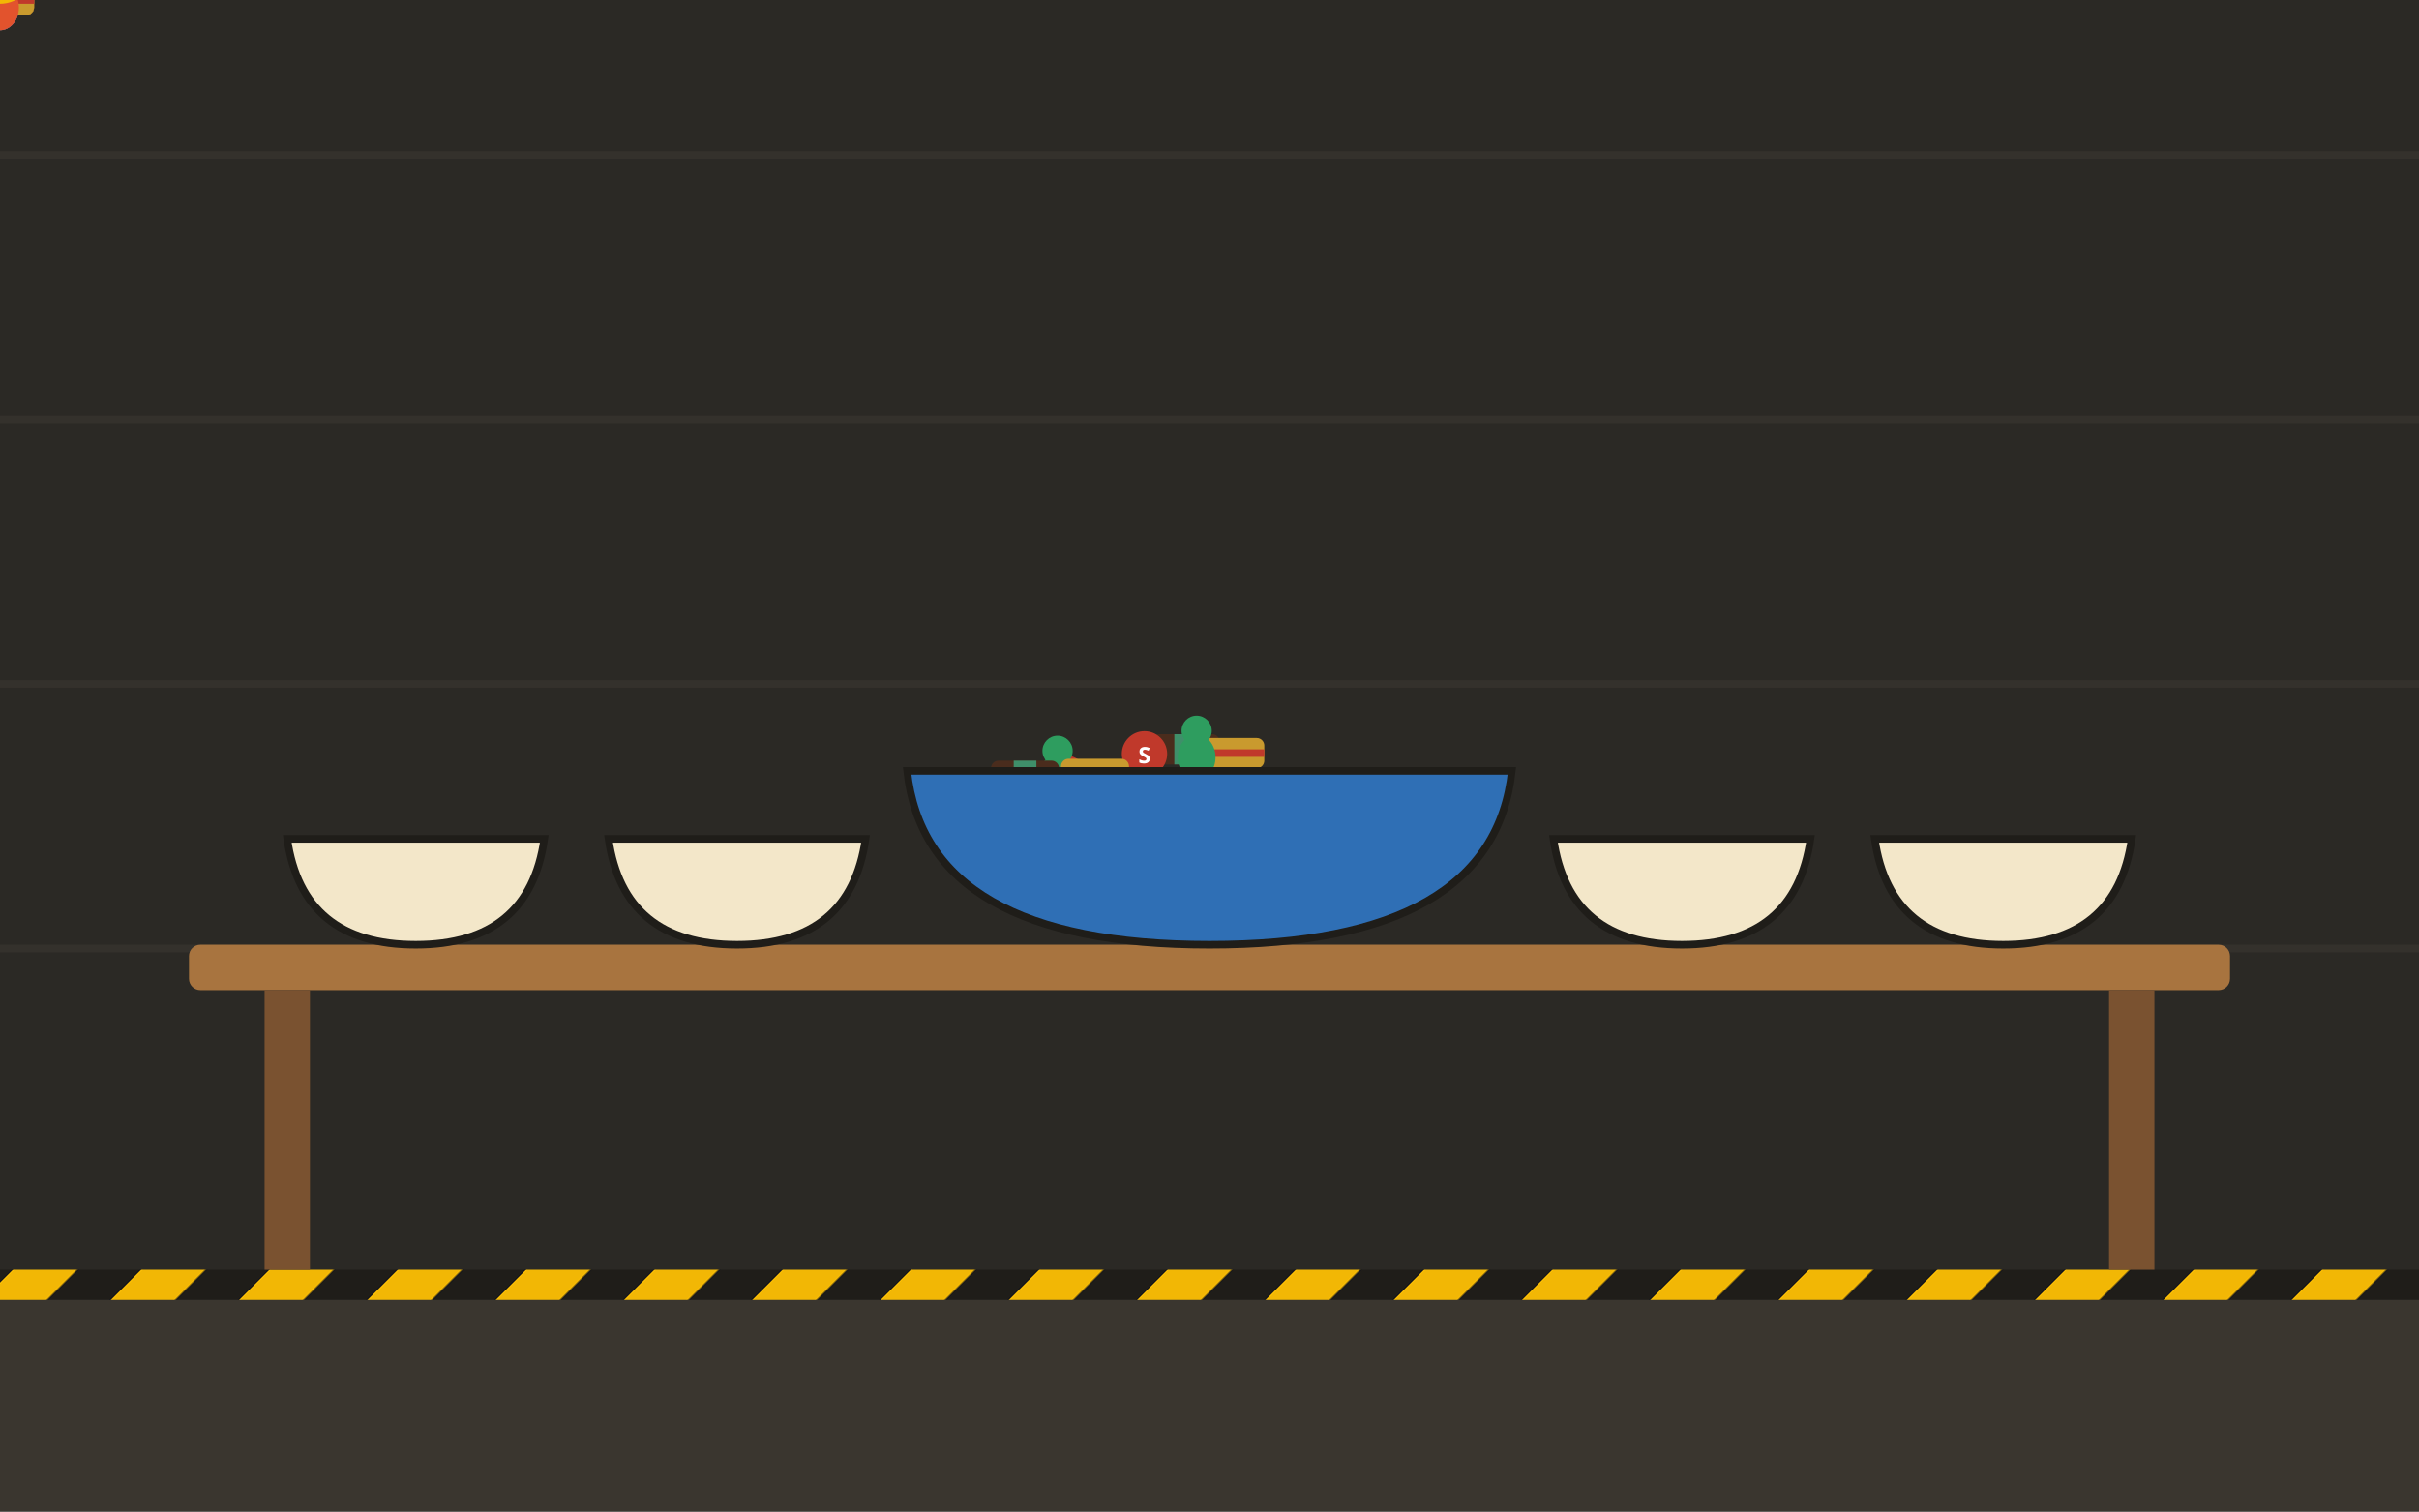
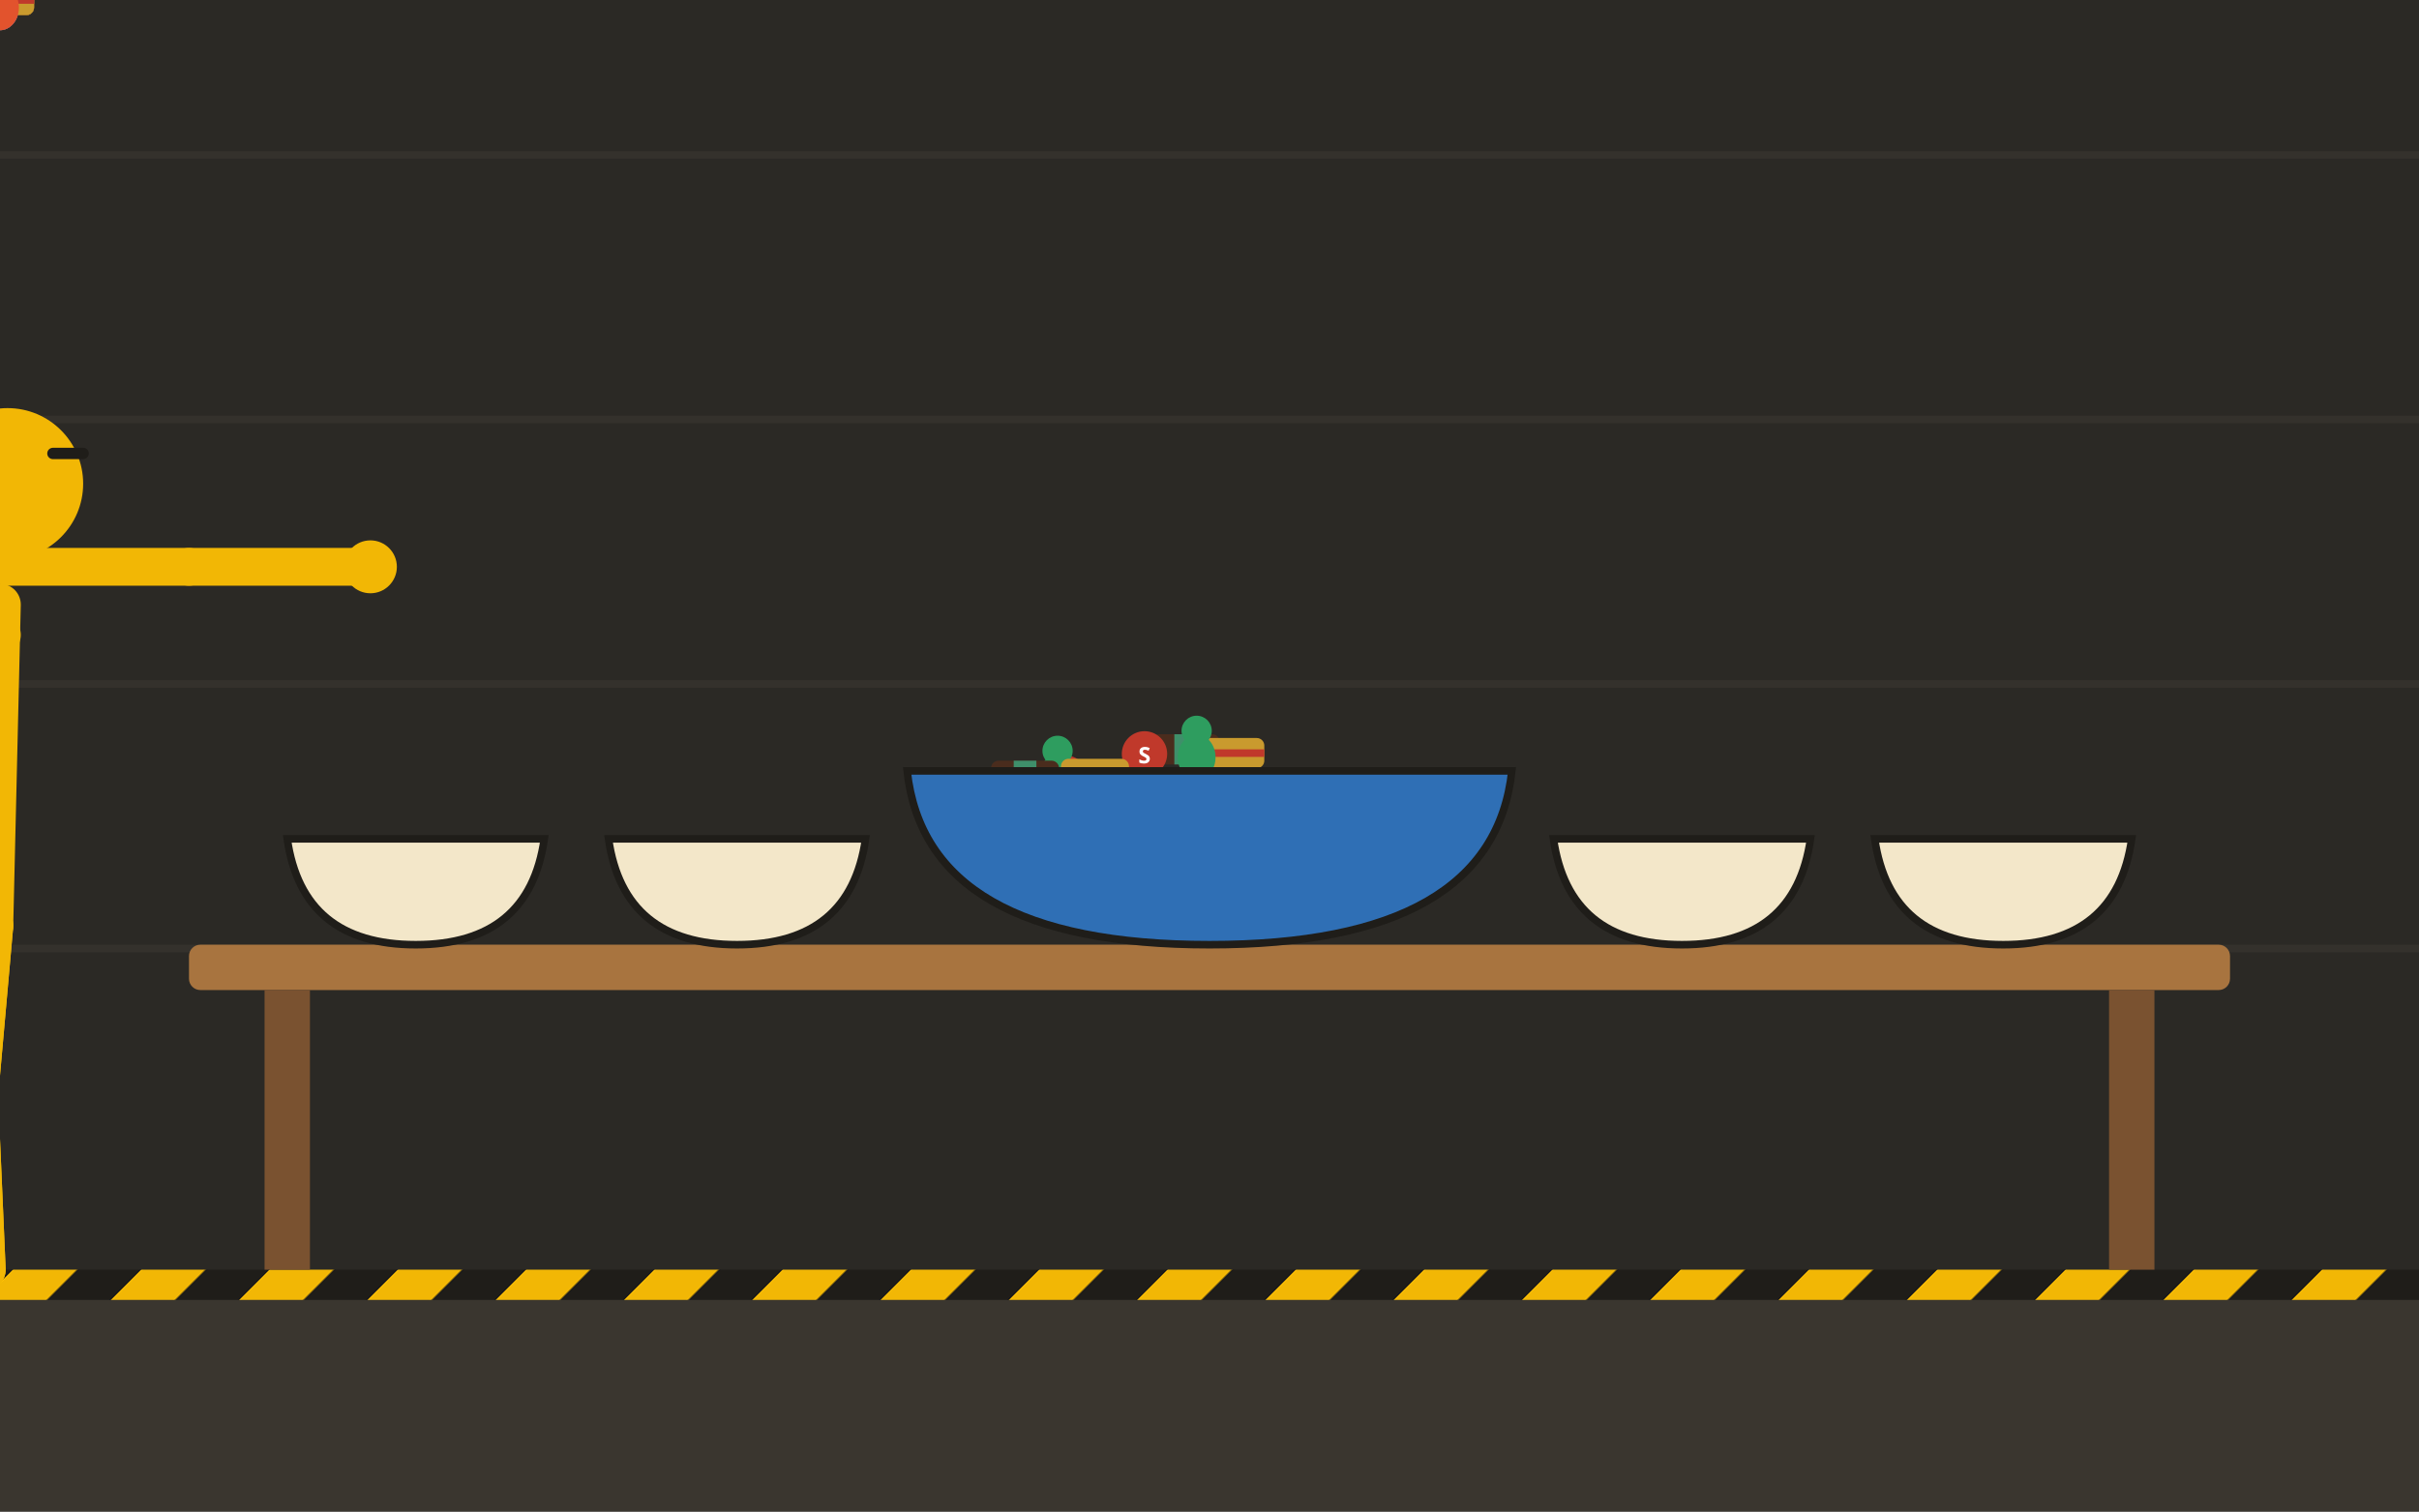
<svg xmlns="http://www.w3.org/2000/svg" viewBox="0 0 640 400" role="img" aria-labelledby="t">
  <style>
.a{animation-duration:10s;animation-iteration-count:infinite;animation-timing-function:linear}
.stride,.stride2{animation:stride .6s ease-in-out infinite alternate;transform-origin:-2px 245px}
.stride2{animation-delay:-.6s}
@keyframes stride{from{transform:rotate(-16deg)}to{transform:rotate(16deg)}}
.label{font:700 13px system-ui,sans-serif;fill:#f3efe6}
- .c0{animation-name:c0;animation-timing-function:ease-in-out;}@keyframes c0{0%{transform:translate(318.89px,200.73px)}4%{transform:translate(318.89px,200.73px)}6%{transform:translate(205.44px,140px)}8%{transform:translate(92px,216px)}100%{transform:translate(92px,216px)}}.c1{animation-name:c1;animation-timing-function:ease-in-out;}@keyframes c1{0%{transform:translate(275.4px,196.93px)}9%{transform:translate(275.4px,196.93px)}11%{transform:translate(226.2px,140px)}13%{transform:translate(177px,216px)}100%{transform:translate(177px,216px)}}.c2{animation-name:c2;animation-timing-function:ease-in-out;}@keyframes c2{0%{transform:translate(313.41px,200.08px)}14%{transform:translate(313.41px,200.08px)}16%{transform:translate(370.21px,140px)}18%{transform:translate(427px,216px)}100%{transform:translate(427px,216px)}}.c3{animation-name:c3;animation-timing-function:ease-in-out;}@keyframes c3{0%{transform:translate(271.11px,204.55px)}19%{transform:translate(271.11px,204.55px)}21%{transform:translate(391.56px,140px)}23%{transform:translate(512px,216px)}100%{transform:translate(512px,216px)}}.c4{animation-name:c4;animation-timing-function:ease-in-out;}@keyframes c4{0%{transform:translate(330.37px,198.93px)}24%{transform:translate(330.37px,198.93px)}26%{transform:translate(217.19px,140px)}28%{transform:translate(104px,216px)}100%{transform:translate(104px,216px)}}.c5{animation-name:c5;animation-timing-function:ease-in-out;}@keyframes c5{0%{transform:translate(294.99px,203.38px)}29%{transform:translate(294.99px,203.38px)}31%{transform:translate(242px,140px)}33%{transform:translate(189px,216px)}100%{transform:translate(189px,216px)}}.c6{animation-name:c6;animation-timing-function:ease-in-out;}@keyframes c6{0%{transform:translate(338.26px,194.92px)}34%{transform:translate(338.26px,194.92px)}36%{transform:translate(388.63px,140px)}38%{transform:translate(439px,216px)}100%{transform:translate(439px,216px)}}.c7{animation-name:c7;animation-timing-function:ease-in-out;}@keyframes c7{0%{transform:translate(319.83px,196.82px)}39%{transform:translate(319.83px,196.82px)}41%{transform:translate(421.92px,140px)}43%{transform:translate(524px,216px)}100%{transform:translate(524px,216px)}}.c8{animation-name:c8;animation-timing-function:ease-in-out;}@keyframes c8{0%{transform:translate(339.95px,195.9px)}44%{transform:translate(339.95px,195.9px)}46%{transform:translate(227.97px,140px)}48%{transform:translate(116px,216px)}100%{transform:translate(116px,216px)}}.c9{animation-name:c9;animation-timing-function:ease-in-out;}@keyframes c9{0%{transform:translate(327.01px,199.85px)}49%{transform:translate(327.01px,199.85px)}51%{transform:translate(264px,140px)}53%{transform:translate(201px,216px)}100%{transform:translate(201px,216px)}}.c10{animation-name:c10;animation-timing-function:ease-in-out;}@keyframes c10{0%{transform:translate(282.44px,194.6px)}54%{transform:translate(282.44px,194.6px)}56%{transform:translate(366.72px,140px)}58%{transform:translate(451px,216px)}100%{transform:translate(451px,216px)}}.c11{animation-name:c11;animation-timing-function:ease-in-out;}@keyframes c11{0%{transform:translate(370.94px,205.64px)}59%{transform:translate(370.94px,205.64px)}61%{transform:translate(453.47px,140px)}63%{transform:translate(536px,216px)}100%{transform:translate(536px,216px)}}.c12{animation-name:c12;animation-timing-function:ease-in-out;}@keyframes c12{0%{transform:translate(276.01px,199.33px)}64%{transform:translate(276.01px,199.33px)}66%{transform:translate(202px,140px)}68%{transform:translate(128px,216px)}100%{transform:translate(128px,216px)}}.c13{animation-name:c13;animation-timing-function:ease-in-out;}@keyframes c13{0%{transform:translate(372.86px,196.27px)}69%{transform:translate(372.86px,196.27px)}71%{transform:translate(292.93px,140px)}73%{transform:translate(213px,216px)}100%{transform:translate(213px,216px)}}.c14{animation-name:c14;animation-timing-function:ease-in-out;}@keyframes c14{0%{transform:translate(310.63px,200.6px)}74%{transform:translate(310.63px,200.6px)}76%{transform:translate(386.82px,140px)}78%{transform:translate(463px,216px)}100%{transform:translate(463px,216px)}}.c15{animation-name:c15;animation-timing-function:ease-in-out;}@keyframes c15{0%{transform:translate(339.94px,197.37px)}79%{transform:translate(339.94px,197.37px)}81%{transform:translate(443.97px,140px)}83%{transform:translate(548px,216px)}100%{transform:translate(548px,216px)}}.hand{animation-name:hand;animation-timing-function:ease-in-out;}@keyframes hand{0%{transform:translate(320px,120px)}2.5%{transform:translate(318.89px,194.73px)}4%{transform:translate(318.89px,194.73px)}6%{transform:translate(205.44px,134px)}7.5%{transform:translate(275.4px,190.93px)}8%{transform:translate(92px,210px)}9%{transform:translate(275.4px,190.93px)}11%{transform:translate(226.2px,134px)}12.5%{transform:translate(313.41px,194.08px)}13%{transform:translate(177px,210px)}14%{transform:translate(313.41px,194.08px)}16%{transform:translate(370.21px,134px)}17.5%{transform:translate(271.11px,198.55px)}18%{transform:translate(427px,210px)}19%{transform:translate(271.11px,198.55px)}21%{transform:translate(391.56px,134px)}22.5%{transform:translate(330.37px,192.93px)}23%{transform:translate(512px,210px)}24%{transform:translate(330.37px,192.93px)}26%{transform:translate(217.19px,134px)}27.5%{transform:translate(294.99px,197.38px)}28%{transform:translate(104px,210px)}29%{transform:translate(294.99px,197.38px)}31%{transform:translate(242px,134px)}32.5%{transform:translate(338.26px,188.92px)}33%{transform:translate(189px,210px)}34%{transform:translate(338.26px,188.92px)}36%{transform:translate(388.63px,134px)}37.5%{transform:translate(319.83px,190.82px)}38%{transform:translate(439px,210px)}39%{transform:translate(319.83px,190.82px)}41%{transform:translate(421.92px,134px)}42.5%{transform:translate(339.95px,189.9px)}43%{transform:translate(524px,210px)}44%{transform:translate(339.95px,189.9px)}46%{transform:translate(227.97px,134px)}47.5%{transform:translate(327.01px,193.85px)}48%{transform:translate(116px,210px)}49%{transform:translate(327.01px,193.85px)}51%{transform:translate(264px,134px)}52.5%{transform:translate(282.44px,188.6px)}53%{transform:translate(201px,210px)}54%{transform:translate(282.44px,188.6px)}56%{transform:translate(366.72px,134px)}57.5%{transform:translate(370.94px,199.64px)}58%{transform:translate(451px,210px)}59%{transform:translate(370.94px,199.64px)}61%{transform:translate(453.47px,134px)}62.5%{transform:translate(276.01px,193.33px)}63%{transform:translate(536px,210px)}64%{transform:translate(276.01px,193.33px)}66%{transform:translate(202px,134px)}67.5%{transform:translate(372.86px,190.27px)}68%{transform:translate(128px,210px)}69%{transform:translate(372.86px,190.27px)}71%{transform:translate(292.93px,134px)}72.5%{transform:translate(310.63px,194.6px)}73%{transform:translate(213px,210px)}74%{transform:translate(310.63px,194.6px)}76%{transform:translate(386.82px,134px)}77.5%{transform:translate(339.94px,191.37px)}78%{transform:translate(463px,210px)}79%{transform:translate(339.94px,191.37px)}81%{transform:translate(443.97px,134px)}83%{transform:translate(548px,210px)}90%{transform:translate(320px,120px)}100%{transform:translate(320px,120px)}}.fade{animation-name:fade;animation-timing-function:steps(1,end);}@keyframes fade{0%{opacity:0}0%{opacity:1}96%{opacity:0}100%{opacity:0}}
+ .c0{animation-name:c0;animation-timing-function:ease-in-out;}@keyframes c0{0%{transform:translate(318.89px,200.73px)}4%{transform:translate(318.89px,200.73px)}6%{transform:translate(205.44px,160px)}8%{transform:translate(92px,216px)}100%{transform:translate(92px,216px)}}.c1{animation-name:c1;animation-timing-function:ease-in-out;}@keyframes c1{0%{transform:translate(275.4px,196.93px)}9%{transform:translate(275.4px,196.93px)}11%{transform:translate(226.2px,160px)}13%{transform:translate(177px,216px)}100%{transform:translate(177px,216px)}}.c2{animation-name:c2;animation-timing-function:ease-in-out;}@keyframes c2{0%{transform:translate(313.41px,200.08px)}14%{transform:translate(313.41px,200.08px)}16%{transform:translate(370.21px,160px)}18%{transform:translate(427px,216px)}100%{transform:translate(427px,216px)}}.c3{animation-name:c3;animation-timing-function:ease-in-out;}@keyframes c3{0%{transform:translate(271.11px,204.55px)}19%{transform:translate(271.11px,204.55px)}21%{transform:translate(391.56px,160px)}23%{transform:translate(512px,216px)}100%{transform:translate(512px,216px)}}.c4{animation-name:c4;animation-timing-function:ease-in-out;}@keyframes c4{0%{transform:translate(330.37px,198.93px)}24%{transform:translate(330.37px,198.93px)}26%{transform:translate(217.19px,160px)}28%{transform:translate(104px,216px)}100%{transform:translate(104px,216px)}}.c5{animation-name:c5;animation-timing-function:ease-in-out;}@keyframes c5{0%{transform:translate(294.99px,203.38px)}29%{transform:translate(294.99px,203.38px)}31%{transform:translate(242px,160px)}33%{transform:translate(189px,216px)}100%{transform:translate(189px,216px)}}.c6{animation-name:c6;animation-timing-function:ease-in-out;}@keyframes c6{0%{transform:translate(338.26px,194.92px)}34%{transform:translate(338.26px,194.92px)}36%{transform:translate(388.63px,160px)}38%{transform:translate(439px,216px)}100%{transform:translate(439px,216px)}}.c7{animation-name:c7;animation-timing-function:ease-in-out;}@keyframes c7{0%{transform:translate(319.83px,196.82px)}39%{transform:translate(319.83px,196.82px)}41%{transform:translate(421.92px,160px)}43%{transform:translate(524px,216px)}100%{transform:translate(524px,216px)}}.c8{animation-name:c8;animation-timing-function:ease-in-out;}@keyframes c8{0%{transform:translate(339.95px,195.9px)}44%{transform:translate(339.95px,195.9px)}46%{transform:translate(227.97px,160px)}48%{transform:translate(116px,216px)}100%{transform:translate(116px,216px)}}.c9{animation-name:c9;animation-timing-function:ease-in-out;}@keyframes c9{0%{transform:translate(327.01px,199.85px)}49%{transform:translate(327.01px,199.85px)}51%{transform:translate(264px,160px)}53%{transform:translate(201px,216px)}100%{transform:translate(201px,216px)}}.c10{animation-name:c10;animation-timing-function:ease-in-out;}@keyframes c10{0%{transform:translate(282.44px,194.6px)}54%{transform:translate(282.44px,194.6px)}56%{transform:translate(366.72px,160px)}58%{transform:translate(451px,216px)}100%{transform:translate(451px,216px)}}.c11{animation-name:c11;animation-timing-function:ease-in-out;}@keyframes c11{0%{transform:translate(370.94px,205.64px)}59%{transform:translate(370.94px,205.64px)}61%{transform:translate(453.47px,160px)}63%{transform:translate(536px,216px)}100%{transform:translate(536px,216px)}}.c12{animation-name:c12;animation-timing-function:ease-in-out;}@keyframes c12{0%{transform:translate(276.01px,199.33px)}64%{transform:translate(276.01px,199.33px)}66%{transform:translate(202px,160px)}68%{transform:translate(128px,216px)}100%{transform:translate(128px,216px)}}.c13{animation-name:c13;animation-timing-function:ease-in-out;}@keyframes c13{0%{transform:translate(372.86px,196.27px)}69%{transform:translate(372.86px,196.27px)}71%{transform:translate(292.93px,160px)}73%{transform:translate(213px,216px)}100%{transform:translate(213px,216px)}}.c14{animation-name:c14;animation-timing-function:ease-in-out;}@keyframes c14{0%{transform:translate(310.63px,200.6px)}74%{transform:translate(310.63px,200.6px)}76%{transform:translate(386.82px,160px)}78%{transform:translate(463px,216px)}100%{transform:translate(463px,216px)}}.c15{animation-name:c15;animation-timing-function:ease-in-out;}@keyframes c15{0%{transform:translate(339.94px,197.37px)}79%{transform:translate(339.94px,197.37px)}81%{transform:translate(443.97px,160px)}83%{transform:translate(548px,216px)}100%{transform:translate(548px,216px)}}.step{animation-name:step;animation-timing-function:ease-in-out;}@keyframes step{0%{transform:translate(264px,0px)}2.5%{transform:translate(262.89px,0px)}4%{transform:translate(262.89px,0px)}6%{transform:translate(149.44px,0px)}7.5%{transform:translate(219.4px,0px)}8%{transform:translate(36px,0px)}9%{transform:translate(219.4px,0px)}11%{transform:translate(170.2px,0px)}12.5%{transform:translate(257.41px,0px)}13%{transform:translate(121px,0px)}14%{transform:translate(257.41px,0px)}16%{transform:translate(314.21px,0px)}17.5%{transform:translate(215.11px,0px)}18%{transform:translate(371px,0px)}19%{transform:translate(215.11px,0px)}21%{transform:translate(335.56px,0px)}22.5%{transform:translate(274.37px,0px)}23%{transform:translate(456px,0px)}24%{transform:translate(274.37px,0px)}26%{transform:translate(161.19px,0px)}27.5%{transform:translate(238.99px,0px)}28%{transform:translate(48px,0px)}29%{transform:translate(238.99px,0px)}31%{transform:translate(186px,0px)}32.5%{transform:translate(282.26px,0px)}33%{transform:translate(133px,0px)}34%{transform:translate(282.26px,0px)}36%{transform:translate(332.63px,0px)}37.5%{transform:translate(263.83px,0px)}38%{transform:translate(383px,0px)}39%{transform:translate(263.83px,0px)}41%{transform:translate(365.92px,0px)}42.5%{transform:translate(283.95px,0px)}43%{transform:translate(468px,0px)}44%{transform:translate(283.95px,0px)}46%{transform:translate(171.97px,0px)}47.5%{transform:translate(271.01px,0px)}48%{transform:translate(60px,0px)}49%{transform:translate(271.01px,0px)}51%{transform:translate(208px,0px)}52.5%{transform:translate(226.44px,0px)}53%{transform:translate(145px,0px)}54%{transform:translate(226.44px,0px)}56%{transform:translate(310.72px,0px)}57.5%{transform:translate(314.94px,0px)}58%{transform:translate(395px,0px)}59%{transform:translate(314.94px,0px)}61%{transform:translate(397.47px,0px)}62.5%{transform:translate(220.01px,0px)}63%{transform:translate(480px,0px)}64%{transform:translate(220.01px,0px)}66%{transform:translate(146px,0px)}67.5%{transform:translate(316.86px,0px)}68%{transform:translate(72px,0px)}69%{transform:translate(316.86px,0px)}71%{transform:translate(236.93px,0px)}72.5%{transform:translate(254.63px,0px)}73%{transform:translate(157px,0px)}74%{transform:translate(254.63px,0px)}76%{transform:translate(330.82px,0px)}77.5%{transform:translate(283.94px,0px)}78%{transform:translate(407px,0px)}79%{transform:translate(283.94px,0px)}81%{transform:translate(387.97px,0px)}83%{transform:translate(492px,0px)}90%{transform:translate(264px,0px)}100%{transform:translate(264px,0px)}}.sortu{animation-name:sortu;animation-timing-function:ease-in-out;transform-origin:2px 150px;}@keyframes sortu{0%{transform:rotate(82.79deg)}2.5%{transform:rotate(82.81deg)}4%{transform:rotate(82.81deg)}6%{transform:rotate(61.87deg)}7.5%{transform:rotate(82.55deg)}8%{transform:rotate(80.02deg)}9%{transform:rotate(82.55deg)}11%{transform:rotate(61.87deg)}12.5%{transform:rotate(82.79deg)}13%{transform:rotate(80.02deg)}14%{transform:rotate(82.79deg)}16%{transform:rotate(61.87deg)}17.5%{transform:rotate(82.71deg)}18%{transform:rotate(80.02deg)}19%{transform:rotate(82.71deg)}21%{transform:rotate(61.87deg)}22.5%{transform:rotate(82.73deg)}23%{transform:rotate(80.02deg)}24%{transform:rotate(82.73deg)}26%{transform:rotate(61.87deg)}27.5%{transform:rotate(82.78deg)}28%{transform:rotate(80.02deg)}29%{transform:rotate(82.78deg)}31%{transform:rotate(61.87deg)}32.5%{transform:rotate(82.26deg)}33%{transform:rotate(80.02deg)}34%{transform:rotate(82.26deg)}36%{transform:rotate(61.87deg)}37.5%{transform:rotate(82.53deg)}38%{transform:rotate(80.02deg)}39%{transform:rotate(82.53deg)}41%{transform:rotate(61.87deg)}42.5%{transform:rotate(82.41deg)}43%{transform:rotate(80.02deg)}44%{transform:rotate(82.41deg)}46%{transform:rotate(61.87deg)}47.5%{transform:rotate(82.78deg)}48%{transform:rotate(80.02deg)}49%{transform:rotate(82.78deg)}51%{transform:rotate(61.87deg)}52.5%{transform:rotate(82.21deg)}53%{transform:rotate(80.02deg)}54%{transform:rotate(82.21deg)}56%{transform:rotate(61.87deg)}57.5%{transform:rotate(82.61deg)}58%{transform:rotate(80.02deg)}59%{transform:rotate(82.61deg)}61%{transform:rotate(61.87deg)}62.5%{transform:rotate(82.75deg)}63%{transform:rotate(80.02deg)}64%{transform:rotate(82.75deg)}66%{transform:rotate(61.87deg)}67.5%{transform:rotate(82.46deg)}68%{transform:rotate(80.02deg)}69%{transform:rotate(82.46deg)}71%{transform:rotate(61.87deg)}72.5%{transform:rotate(82.81deg)}73%{transform:rotate(80.02deg)}74%{transform:rotate(82.81deg)}76%{transform:rotate(61.87deg)}77.5%{transform:rotate(82.59deg)}78%{transform:rotate(80.02deg)}79%{transform:rotate(82.59deg)}81%{transform:rotate(61.87deg)}83%{transform:rotate(80.02deg)}90%{transform:rotate(82.79deg)}100%{transform:rotate(82.79deg)}}.sortf{animation-name:sortf;animation-timing-function:ease-in-out;transform-origin:50px 150px;}@keyframes sortf{0%{transform:rotate(-84.72deg)}2.5%{transform:rotate(-83.88deg)}4%{transform:rotate(-83.88deg)}6%{transform:rotate(-111.06deg)}7.5%{transform:rotate(-88.12deg)}8%{transform:rotate(-62.16deg)}9%{transform:rotate(-88.12deg)}11%{transform:rotate(-111.06deg)}12.5%{transform:rotate(-84.63deg)}13%{transform:rotate(-62.16deg)}14%{transform:rotate(-84.63deg)}16%{transform:rotate(-111.06deg)}17.5%{transform:rotate(-79.21deg)}18%{transform:rotate(-62.16deg)}19%{transform:rotate(-79.21deg)}21%{transform:rotate(-111.06deg)}22.5%{transform:rotate(-85.93deg)}23%{transform:rotate(-62.16deg)}24%{transform:rotate(-85.93deg)}26%{transform:rotate(-111.06deg)}27.5%{transform:rotate(-80.68deg)}28%{transform:rotate(-62.16deg)}29%{transform:rotate(-80.68deg)}31%{transform:rotate(-111.06deg)}32.5%{transform:rotate(-90.22deg)}33%{transform:rotate(-62.16deg)}34%{transform:rotate(-90.22deg)}36%{transform:rotate(-111.06deg)}37.5%{transform:rotate(-88.24deg)}38%{transform:rotate(-62.16deg)}39%{transform:rotate(-88.24deg)}41%{transform:rotate(-111.06deg)}42.5%{transform:rotate(-89.21deg)}43%{transform:rotate(-62.16deg)}44%{transform:rotate(-89.21deg)}46%{transform:rotate(-111.06deg)}47.5%{transform:rotate(-84.9deg)}48%{transform:rotate(-62.16deg)}49%{transform:rotate(-84.9deg)}51%{transform:rotate(-111.06deg)}52.5%{transform:rotate(-90.54deg)}53%{transform:rotate(-62.16deg)}54%{transform:rotate(-90.54deg)}56%{transform:rotate(-111.06deg)}57.5%{transform:rotate(-77.79deg)}58%{transform:rotate(-62.16deg)}59%{transform:rotate(-77.79deg)}61%{transform:rotate(-111.06deg)}62.5%{transform:rotate(-85.48deg)}63%{transform:rotate(-62.16deg)}64%{transform:rotate(-85.48deg)}66%{transform:rotate(-111.06deg)}67.5%{transform:rotate(-88.82deg)}68%{transform:rotate(-62.16deg)}69%{transform:rotate(-88.82deg)}71%{transform:rotate(-111.06deg)}72.5%{transform:rotate(-84.02deg)}73%{transform:rotate(-62.16deg)}74%{transform:rotate(-84.02deg)}76%{transform:rotate(-111.06deg)}77.5%{transform:rotate(-87.65deg)}78%{transform:rotate(-62.16deg)}79%{transform:rotate(-87.65deg)}81%{transform:rotate(-111.06deg)}83%{transform:rotate(-62.16deg)}90%{transform:rotate(-84.72deg)}100%{transform:rotate(-84.72deg)}}.fade{animation-name:fade;animation-timing-function:steps(1,end);}@keyframes fade{0%{opacity:0}0%{opacity:1}96%{opacity:0}100%{opacity:0}}
@media (prefers-reduced-motion: reduce){*{animation:none!important}}
</style>
  <defs>
    <pattern id="hazard" width="24" height="24" patternUnits="userSpaceOnUse" patternTransform="rotate(45)">
      <rect width="24" height="24" fill="#1f1d19" />
      <rect width="12" height="24" fill="#f2b705" />
    </pattern>
  </defs>
  <rect width="640" height="400" fill="#2b2925" />
  <g fill="#34312c">
    <rect y="40" width="640" height="2" />
    <rect y="110" width="640" height="2" />
    <rect y="180" width="640" height="2" />
    <rect y="250" width="640" height="2" />
  </g>
  <rect y="340" width="640" height="60" fill="#3a362f" />
  <rect y="336" width="640" height="8" fill="url(#hazard)" />
+   <g class="a step">
+     <g stroke="#f2b705" stroke-width="11" stroke-linecap="round" stroke-linejoin="round" fill="none">
+       <path d="M0 160 L-2 245" />
+       <g class="stride">
+         <path d="M-2 245 L-6 290 L-4 336" />
+       </g>
+       <g class="stride2">
+         <path d="M-2 245 L-6 290 L-4 336" />
+       </g>
+       <path d="M0 168 L-18 200 L-30 228" />
+     </g>
+     <circle cx="2" cy="128" r="20" fill="#f2b705" />
+     <path d="M14 120 h8" stroke="#1f1d19" stroke-width="3" stroke-linecap="round" />
+   </g>
  <rect x="50" y="250" width="540" height="12" rx="3" fill="#a8743f" />
  <rect x="70" y="262" width="12" height="74" fill="#7a5230" />
  <rect x="558" y="262" width="12" height="74" fill="#7a5230" />
  <g transform="translate(281.8 205.9)">
    <circle r="6" fill="#c0392b" />
    <text y="2.5" text-anchor="middle" style="font:700 6px sans-serif;fill:#fff">S</text>
  </g>
  <g transform="translate(313.7 198.3)">
    <rect x="-9" y="-4" width="18" height="8" rx="2" fill="#4a2c1d" />
    <rect x="-3" y="-4" width="6" height="8" fill="#3f8f6a" />
  </g>
  <g transform="translate(325.5 199.3)">
    <rect x="-9" y="-4" width="18" height="8" rx="2" fill="#c99a2e" />
    <rect x="-9" y="-1" width="18" height="2" fill="#c0392b" />
  </g>
  <g transform="translate(279.8 203.7)">
    <ellipse cy="2" rx="5" ry="6" fill="#2e9d5f" />
    <circle cy="-5" r="4" fill="#2e9d5f" />
  </g>
  <g transform="translate(302.8 199.5)">
    <circle r="6" fill="#c0392b" />
    <text y="2.5" text-anchor="middle" style="font:700 6px sans-serif;fill:#fff">S</text>
  </g>
  <g transform="translate(271.2 205.3)">
    <rect x="-9" y="-4" width="18" height="8" rx="2" fill="#4a2c1d" />
    <rect x="-3" y="-4" width="6" height="8" fill="#3f8f6a" />
  </g>
  <g transform="translate(289.7 204.8)">
    <rect x="-9" y="-4" width="18" height="8" rx="2" fill="#c99a2e" />
    <rect x="-9" y="-1" width="18" height="2" fill="#c0392b" />
  </g>
  <g transform="translate(316.6 198.4)">
    <ellipse cy="2" rx="5" ry="6" fill="#2e9d5f" />
    <circle cy="-5" r="4" fill="#2e9d5f" />
  </g>
  <g class="a fade">
    <g class="a c0">
      <circle r="6" fill="#c0392b" />
      <text y="2.5" text-anchor="middle" style="font:700 6px sans-serif;fill:#fff">S</text>
    </g>
    <g class="a c1">
      <rect x="-9" y="-4" width="18" height="8" rx="2" fill="#4a2c1d" />
      <rect x="-3" y="-4" width="6" height="8" fill="#3f8f6a" />
    </g>
    <g class="a c2">
      <rect x="-9" y="-4" width="18" height="8" rx="2" fill="#c99a2e" />
      <rect x="-9" y="-1" width="18" height="2" fill="#c0392b" />
    </g>
    <g class="a c3">
      <ellipse cy="2" rx="5" ry="6" fill="#2e9d5f" />
      <circle cy="-5" r="4" fill="#2e9d5f" />
    </g>
    <g class="a c4">
      <circle r="6" fill="#7d5ba6" />
      <text y="2.5" text-anchor="middle" style="font:700 6px sans-serif;fill:#fff">S</text>
    </g>
    <g class="a c5">
      <rect x="-9" y="-4" width="18" height="8" rx="2" fill="#4a2c1d" />
      <rect x="-3" y="-4" width="6" height="8" fill="#3f8f6a" />
    </g>
    <g class="a c6">
      <rect x="-9" y="-4" width="18" height="8" rx="2" fill="#c99a2e" />
      <rect x="-9" y="-1" width="18" height="2" fill="#c0392b" />
    </g>
    <g class="a c7">
      <ellipse cy="2" rx="5" ry="6" fill="#c0392b" />
      <circle cy="-5" r="4" fill="#c0392b" />
    </g>
    <g class="a c8">
      <circle r="6" fill="#e2532d" />
      <text y="2.5" text-anchor="middle" style="font:700 6px sans-serif;fill:#fff">S</text>
    </g>
    <g class="a c9">
      <rect x="-9" y="-4" width="18" height="8" rx="2" fill="#4a2c1d" />
      <rect x="-3" y="-4" width="6" height="8" fill="#3f8f6a" />
    </g>
    <g class="a c10">
      <rect x="-9" y="-4" width="18" height="8" rx="2" fill="#c99a2e" />
      <rect x="-9" y="-1" width="18" height="2" fill="#c0392b" />
    </g>
    <g class="a c11">
      <ellipse cy="2" rx="5" ry="6" fill="#7d5ba6" />
      <circle cy="-5" r="4" fill="#7d5ba6" />
    </g>
    <g class="a c12">
      <circle r="6" fill="#2e9d5f" />
      <text y="2.5" text-anchor="middle" style="font:700 6px sans-serif;fill:#fff">S</text>
    </g>
    <g class="a c13">
      <rect x="-9" y="-4" width="18" height="8" rx="2" fill="#4a2c1d" />
      <rect x="-3" y="-4" width="6" height="8" fill="#3f8f6a" />
    </g>
    <g class="a c14">
      <rect x="-9" y="-4" width="18" height="8" rx="2" fill="#c99a2e" />
      <rect x="-9" y="-1" width="18" height="2" fill="#c0392b" />
    </g>
    <g class="a c15">
      <ellipse cy="2" rx="5" ry="6" fill="#e2532d" />
      <circle cy="-5" r="4" fill="#e2532d" />
    </g>
  </g>
  <path d="M240 204 H400 Q395 250 320 250 Q245 250 240 204 Z" fill="#2f6fb5" stroke="#1f1d19" stroke-width="2" />
  <path d="M76 222 H144 Q140 250 110 250 Q80 250 76 222 Z" fill="#f3e7c9" stroke="#1f1d19" stroke-width="2" />
  <path d="M161 222 H229 Q225 250 195 250 Q165 250 161 222 Z" fill="#f3e7c9" stroke="#1f1d19" stroke-width="2" />
  <path d="M411 222 H479 Q475 250 445 250 Q415 250 411 222 Z" fill="#f3e7c9" stroke="#1f1d19" stroke-width="2" />
  <path d="M496 222 H564 Q560 250 530 250 Q500 250 496 222 Z" fill="#f3e7c9" stroke="#1f1d19" stroke-width="2" />
-   <g class="a hand">
-     <path d="M0 -6 L-10 -240" stroke="#f2b705" stroke-width="12" stroke-linecap="round" />
-     <circle cy="-8" r="9" fill="#f2b705" />
+   <g class="a step">
+     <g class="a sortu">
+       <path d="M2 150 H50" stroke="#f2b705" stroke-width="10" stroke-linecap="round" fill="none" />
+       <g class="a sortf">
+         <path d="M50 150 H98" stroke="#f2b705" stroke-width="10" stroke-linecap="round" fill="none" />
+         <circle cx="98" cy="150" r="7" fill="#f2b705" />
+       </g>
+     </g>
  </g>
</svg>
